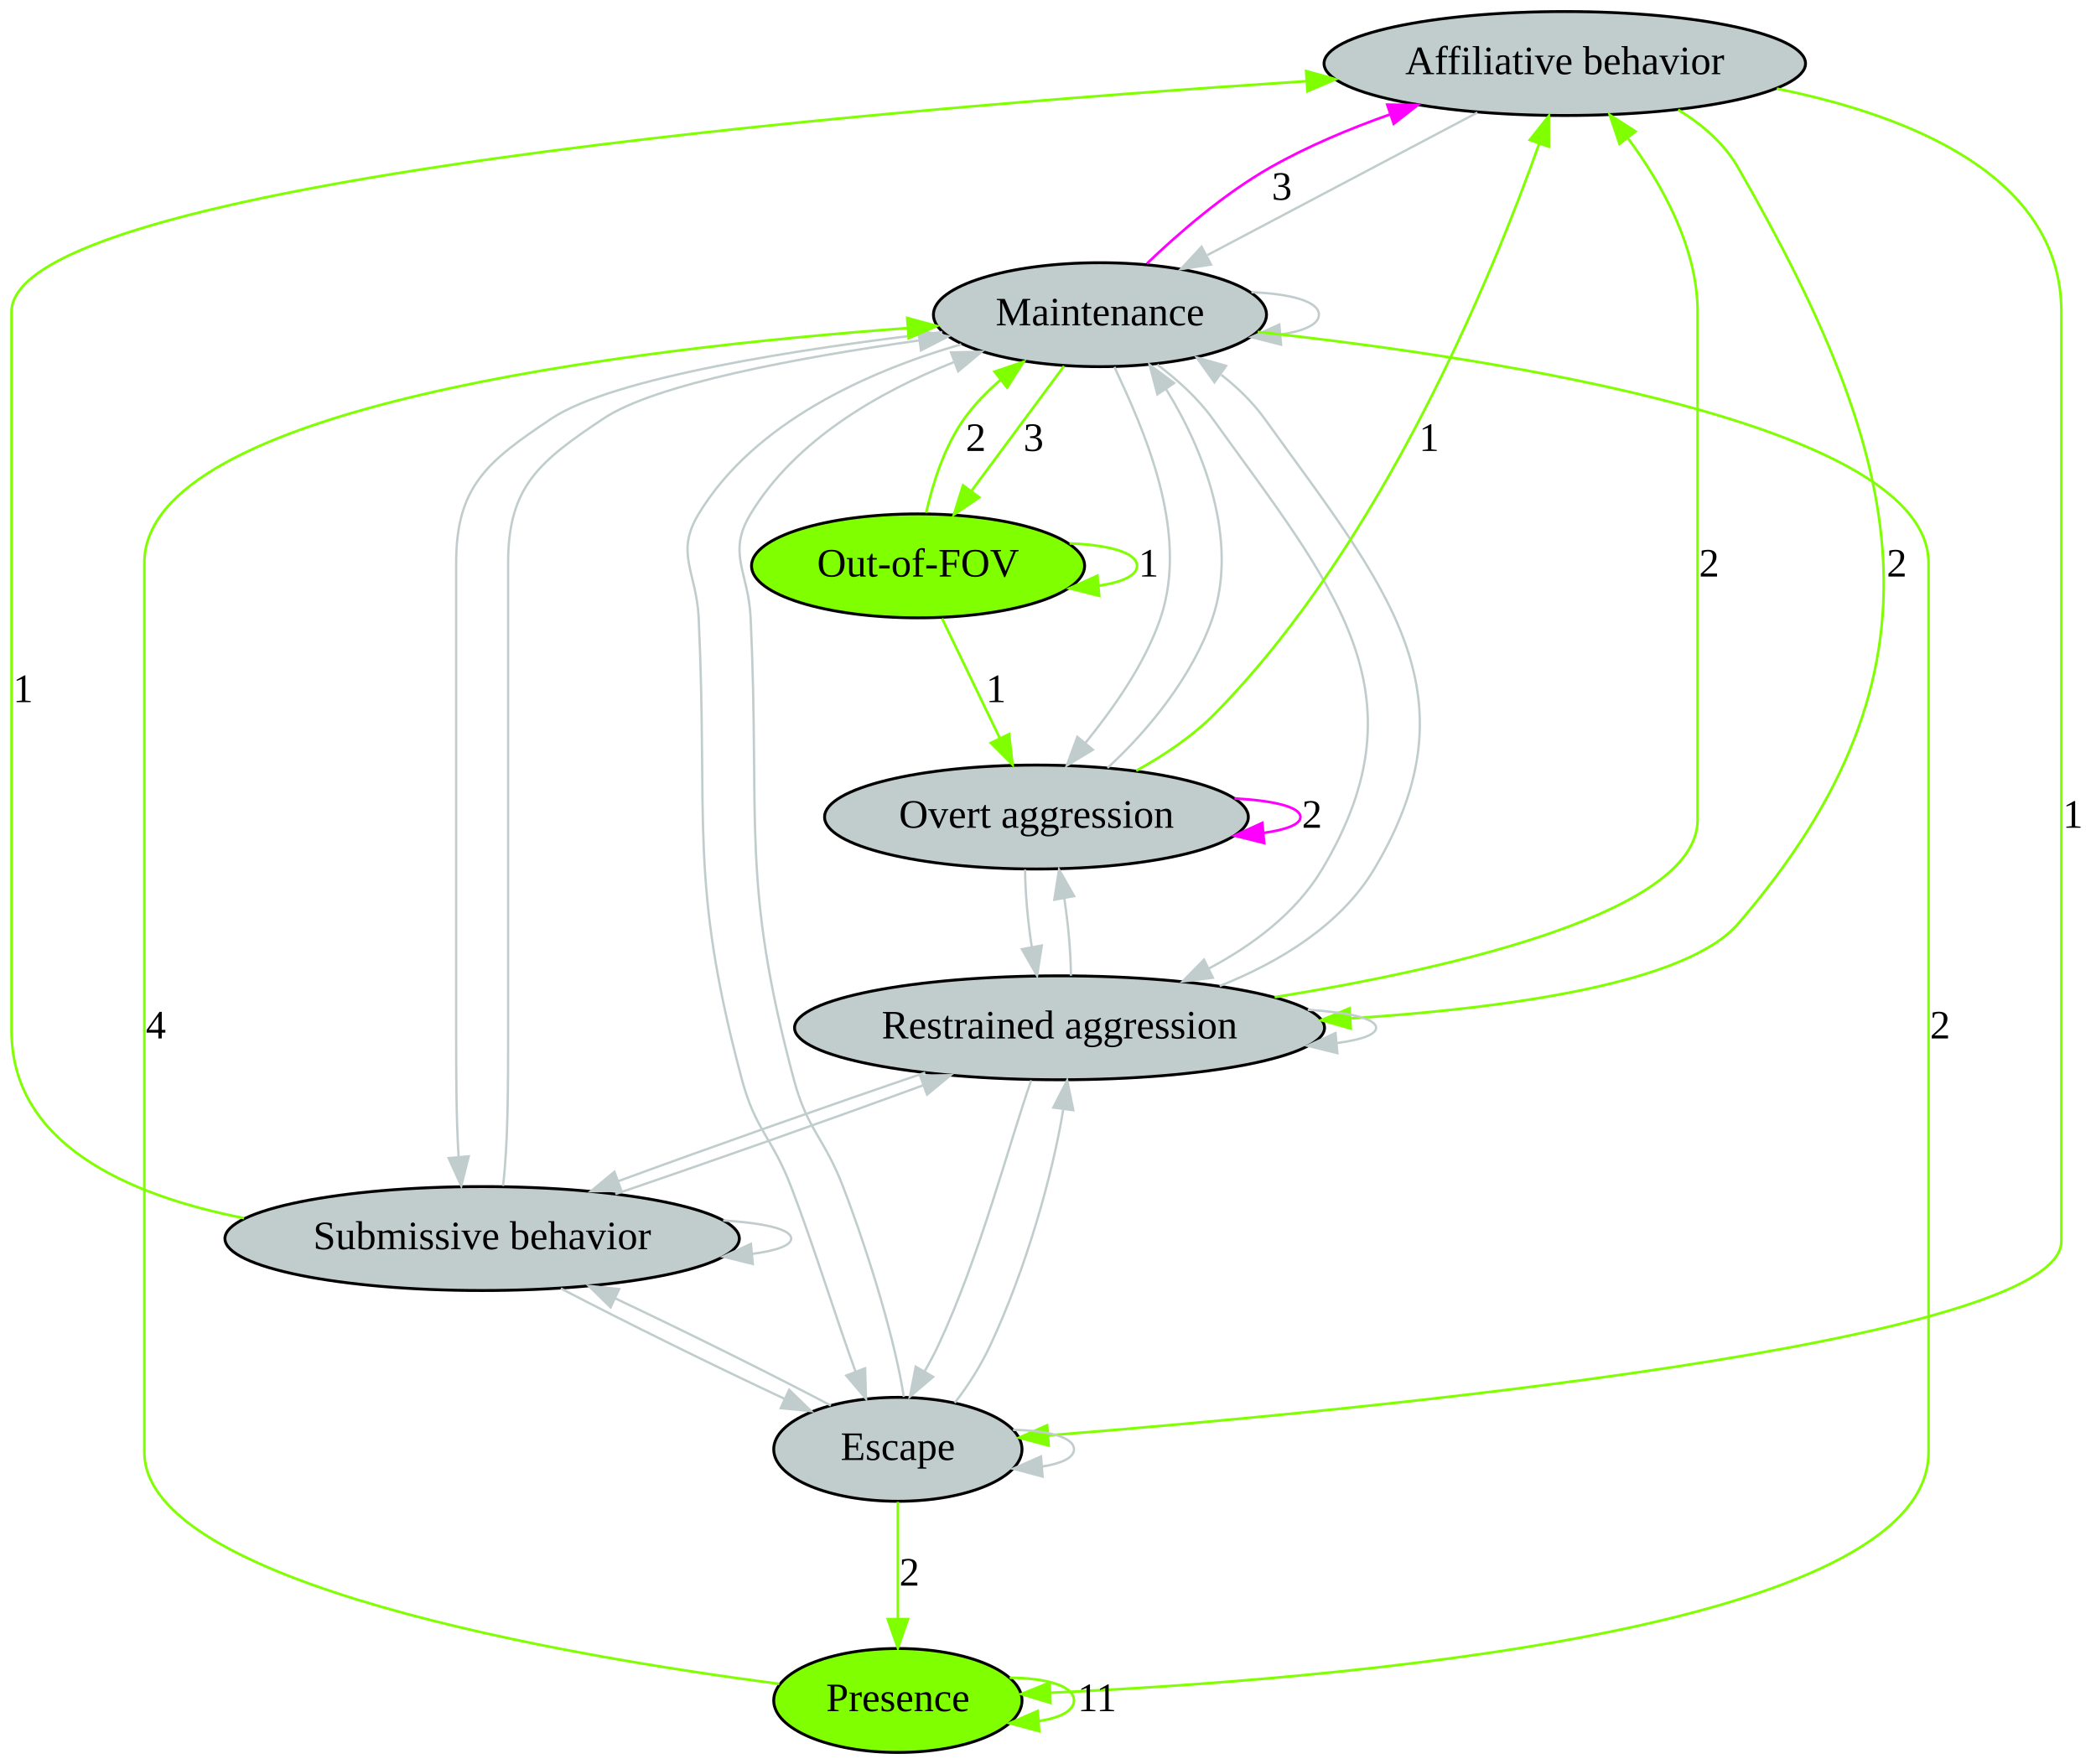
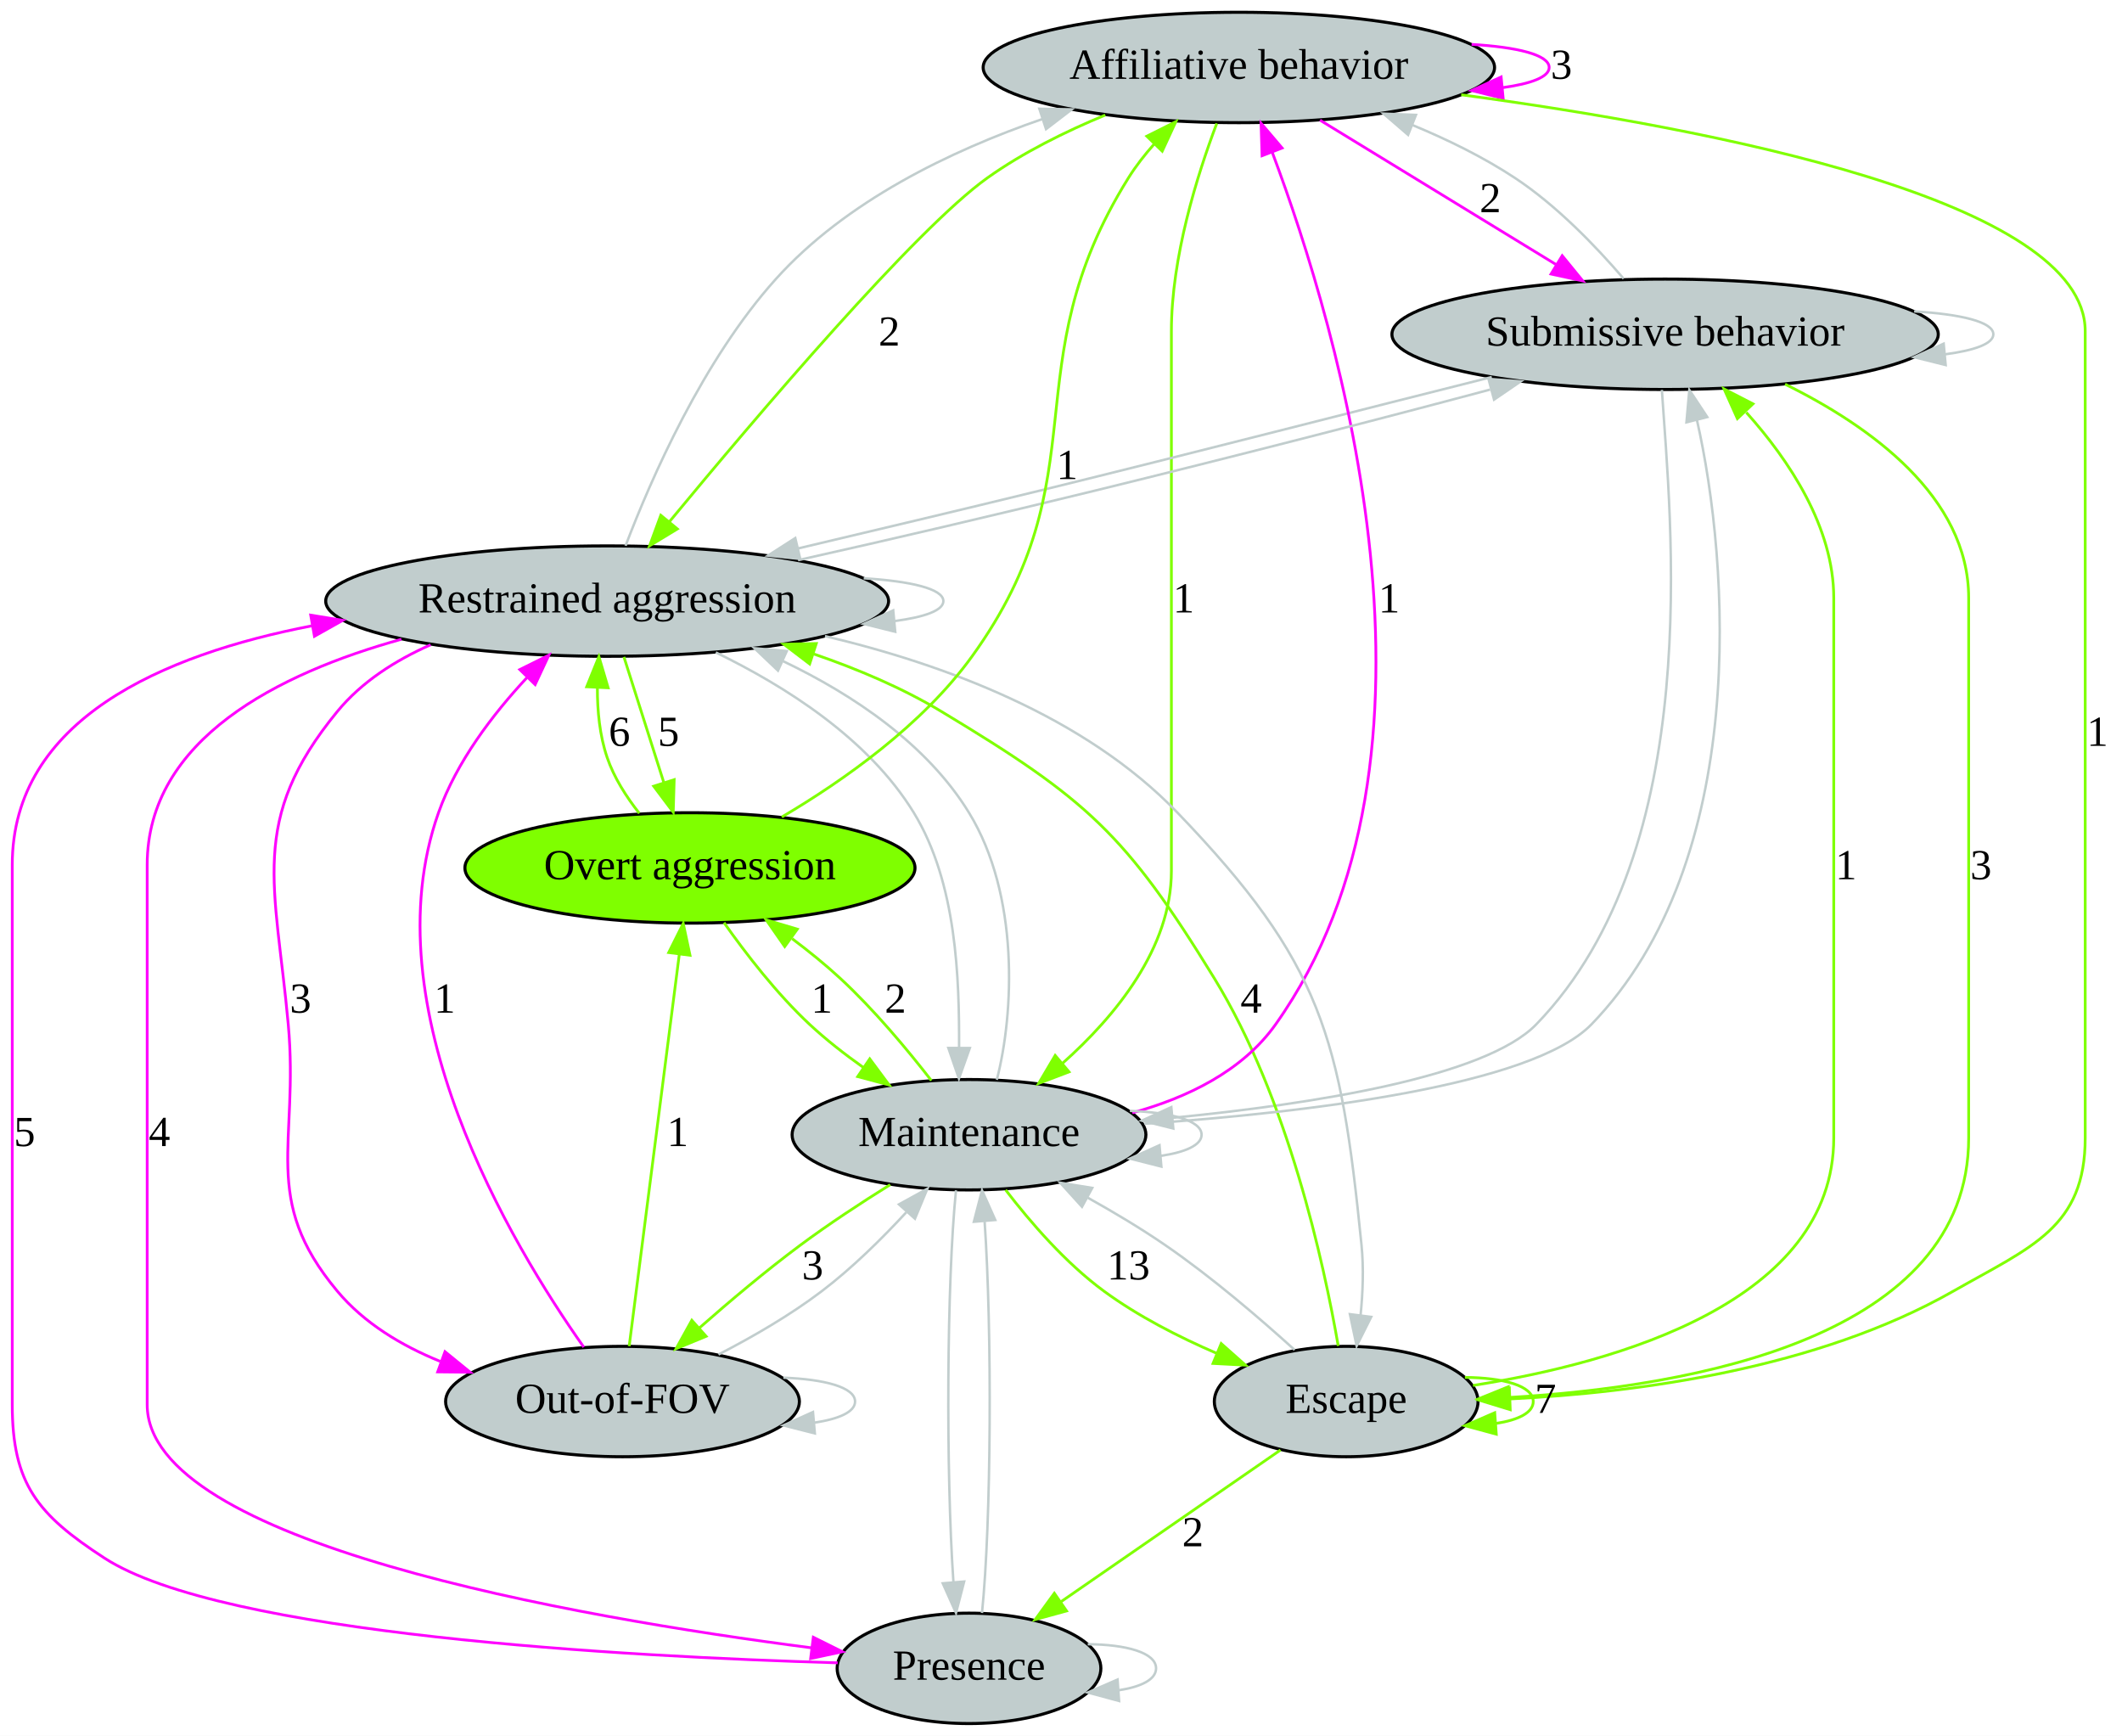
- <svg xmlns="http://www.w3.org/2000/svg" xmlns:xlink="http://www.w3.org/1999/xlink" width="726pt" height="611pt" viewBox="0.00 0.00 726.00 611.00">
-   <g id="graph0" class="graph" transform="scale(1 1) rotate(0) translate(4 607)">
-     <polygon fill="white" stroke="none" points="-4,4 -4,-607 722,-607 722,4 -4,4" />
+ <svg xmlns="http://www.w3.org/2000/svg" xmlns:xlink="http://www.w3.org/1999/xlink" width="692pt" height="566pt" viewBox="0.00 0.00 692.00 566.00">
+   <g id="graph0" class="graph" transform="scale(1 1) rotate(0) translate(4 562)">
+     <polygon fill="white" stroke="none" points="-4,4 -4,-562 688,-562 688,4 -4,4" />
    <g id="node1" class="node">
      <g id="a_node1">
        <a xlink:title="what should &#13; be here">
-           <ellipse fill="#c1cdcd" stroke="black" cx="538" cy="-585" rx="83.386" ry="18" />
-           <text text-anchor="middle" x="538" y="-581.3" font-family="Times New Roman,serif" font-size="14.00">Affiliative behavior</text>
-         </a>
-       </g>
+           <ellipse fill="#c1cdcd" stroke="black" cx="400" cy="-540" rx="83.386" ry="18" />
+           <text text-anchor="middle" x="400" y="-536.3" font-family="Times New Roman,serif" font-size="14.00">Affiliative behavior</text>
+         </a>
+       </g>
+     </g>
+     <g id="edge1" class="edge">
+       <path fill="none" stroke="magenta" stroke-width="0.9" d="M475.905,-547.525C490.692,-546.651 501.193,-544.143 501.193,-540 501.193,-536.893 495.286,-534.705 486.094,-533.437" />
+       <polygon fill="magenta" stroke="magenta" stroke-width="0.9" points="486.189,-529.931 475.905,-532.475 485.531,-536.9 486.189,-529.931" />
+       <text text-anchor="middle" x="505.193" y="-536.3" font-family="Times New Roman,serif" font-size="14.00">3</text>
    </g>
    <g id="node2" class="node">
      <g id="a_node2">
        <a xlink:title="what should &#13; be here">
-           <ellipse fill="#c1cdcd" stroke="black" cx="377" cy="-498" rx="57.69" ry="18" />
-           <text text-anchor="middle" x="377" y="-494.3" font-family="Times New Roman,serif" font-size="14.00">Maintenance</text>
-         </a>
-       </g>
-     </g>
-     <g id="edge1" class="edge">
-       <path fill="none" stroke="#c1cdcd" stroke-width="0.8" d="M507.717,-568.012C481.202,-554.013 442.583,-533.625 414.195,-518.637" />
-       <polygon fill="#c1cdcd" stroke="#c1cdcd" stroke-width="0.8" points="415.47,-515.352 404.992,-513.779 412.201,-521.543 415.47,-515.352" />
+           <ellipse fill="#c1cdcd" stroke="black" cx="539" cy="-453" rx="89.084" ry="18" />
+           <text text-anchor="middle" x="539" y="-449.3" font-family="Times New Roman,serif" font-size="14.00">Submissive behavior</text>
+         </a>
+       </g>
+     </g>
+     <g id="edge2" class="edge">
+       <path fill="none" stroke="magenta" stroke-width="0.9" d="M426.472,-522.812C448.264,-509.486 479.361,-490.47 503.344,-475.804" />
+       <polygon fill="magenta" stroke="magenta" stroke-width="0.9" points="505.448,-478.62 512.153,-470.417 501.796,-472.648 505.448,-478.62" />
+       <text text-anchor="middle" x="482" y="-492.8" font-family="Times New Roman,serif" font-size="14.00">2</text>
    </g>
    <g id="node3" class="node">
      <g id="a_node3">
        <a xlink:title="what should &#13; be here">
-           <ellipse fill="#c1cdcd" stroke="black" cx="307" cy="-105" rx="43" ry="18" />
-           <text text-anchor="middle" x="307" y="-101.3" font-family="Times New Roman,serif" font-size="14.00">Escape</text>
-         </a>
-       </g>
-     </g>
-     <g id="edge2" class="edge">
-       <path fill="none" stroke="#7fff00" stroke-width="0.9" d="M611.442,-576.284C658.191,-566.831 710,-545.798 710,-499 710,-499 710,-499 710,-177 710,-141.771 468.066,-118.51 359.105,-109.82" />
-       <polygon fill="#7fff00" stroke="#7fff00" stroke-width="0.9" points="359.231,-106.32 348.988,-109.025 358.682,-113.298 359.231,-106.32" />
-       <text text-anchor="middle" x="714" y="-320.3" font-family="Times New Roman,serif" font-size="14.00">1</text>
+           <ellipse fill="#c1cdcd" stroke="black" cx="435" cy="-105" rx="43" ry="18" />
+           <text text-anchor="middle" x="435" y="-101.3" font-family="Times New Roman,serif" font-size="14.00">Escape</text>
+         </a>
+       </g>
+     </g>
+     <g id="edge3" class="edge">
+       <path fill="none" stroke="#7fff00" stroke-width="0.9" d="M472.516,-531.096C554.29,-520.116 676,-496.617 676,-454 676,-454 676,-454 676,-191 676,-161.69 658.468,-155.506 633,-141 588.585,-115.702 530.201,-107.894 488.359,-105.843" />
+       <polygon fill="#7fff00" stroke="#7fff00" stroke-width="0.9" points="488.494,-102.346 478.363,-105.447 488.217,-109.341 488.494,-102.346" />
+       <text text-anchor="middle" x="680" y="-318.8" font-family="Times New Roman,serif" font-size="14.00">1</text>
    </g>
    <g id="node4" class="node">
      <g id="a_node4">
        <a xlink:title="what should &#13; be here">
-           <ellipse fill="#c1cdcd" stroke="black" cx="363" cy="-251" rx="91.784" ry="18" />
-           <text text-anchor="middle" x="363" y="-247.3" font-family="Times New Roman,serif" font-size="14.00">Restrained aggression</text>
-         </a>
-       </g>
-     </g>
-     <g id="edge3" class="edge">
-       <path fill="none" stroke="#7fff00" stroke-width="0.9" d="M577.271,-568.98C585.534,-563.921 593.195,-557.366 598,-549 655.996,-448.026 674.032,-375.195 598,-287 580.378,-266.559 519.371,-257.87 463.936,-254.26" />
-       <polygon fill="#7fff00" stroke="#7fff00" stroke-width="0.9" points="463.853,-250.749 453.661,-253.644 463.433,-257.737 463.853,-250.749" />
-       <text text-anchor="middle" x="653" y="-407.3" font-family="Times New Roman,serif" font-size="14.00">2</text>
+           <ellipse fill="#c1cdcd" stroke="black" cx="312" cy="-192" rx="57.69" ry="18" />
+           <text text-anchor="middle" x="312" y="-188.3" font-family="Times New Roman,serif" font-size="14.00">Maintenance</text>
+         </a>
+       </g>
    </g>
    <g id="edge4" class="edge">
-       <path fill="none" stroke="magenta" stroke-width="0.9" d="M393.273,-515.712C404.465,-526.431 420.124,-539.978 436,-549 448.828,-556.29 463.425,-562.409 477.486,-567.387" />
-       <polygon fill="magenta" stroke="magenta" stroke-width="0.9" points="476.512,-570.752 487.107,-570.651 478.762,-564.123 476.512,-570.752" />
-       <text text-anchor="middle" x="440" y="-537.8" font-family="Times New Roman,serif" font-size="14.00">3</text>
+       <path fill="none" stroke="#7fff00" stroke-width="0.9" d="M392.796,-521.756C386.38,-504.818 378,-478.084 378,-454 378,-454 378,-454 378,-278 378,-252.887 359.805,-230.713 342.522,-215.314" />
+       <polygon fill="#7fff00" stroke="#7fff00" stroke-width="0.9" points="344.614,-212.5 334.713,-208.729 340.102,-217.852 344.614,-212.5" />
+       <text text-anchor="middle" x="382" y="-362.3" font-family="Times New Roman,serif" font-size="14.00">1</text>
+     </g>
+     <g id="node6" class="node">
+       <g id="a_node6">
+         <a xlink:title="what should &#13; be here">
+           <ellipse fill="#c1cdcd" stroke="black" cx="194" cy="-366" rx="91.784" ry="18" />
+           <text text-anchor="middle" x="194" y="-362.3" font-family="Times New Roman,serif" font-size="14.00">Restrained aggression</text>
+         </a>
+       </g>
+     </g>
+     <g id="edge5" class="edge">
+       <path fill="none" stroke="#7fff00" stroke-width="0.9" d="M356.436,-524.489C343.447,-519.111 329.596,-512.266 318,-504 294.542,-487.278 242.966,-426.588 214.272,-391.854" />
+       <polygon fill="#7fff00" stroke="#7fff00" stroke-width="0.9" points="216.895,-389.534 207.838,-384.036 211.49,-393.982 216.895,-389.534" />
+       <text text-anchor="middle" x="286" y="-449.3" font-family="Times New Roman,serif" font-size="14.00">2</text>
    </g>
    <g id="edge6" class="edge">
-       <path fill="none" stroke="#c1cdcd" stroke-width="0.8" d="M429.462,-505.781C442.818,-505.269 452.845,-502.676 452.845,-498 452.845,-494.603 447.552,-492.305 439.534,-491.106" />
-       <polygon fill="#c1cdcd" stroke="#c1cdcd" stroke-width="0.8" points="439.73,-487.61 429.462,-490.219 439.117,-494.583 439.73,-487.61" />
-     </g>
-     <g id="edge5" class="edge">
-       <path fill="none" stroke="#c1cdcd" stroke-width="0.8" d="M328.958,-487.744C296.835,-478.455 257.26,-460.811 238,-429 229.713,-415.313 237.252,-408.983 238,-393 241.337,-321.655 234.495,-301.984 253,-233 257.689,-215.521 263.521,-212.897 270,-196 278.156,-174.729 285.722,-149.976 292.375,-131.82" />
-       <polygon fill="#c1cdcd" stroke="#c1cdcd" stroke-width="0.8" points="295.646,-133.065 295.975,-122.475 289.114,-130.548 295.646,-133.065" />
+       <path fill="none" stroke="#c1cdcd" stroke-width="0.8" d="M525.484,-471.133C516.382,-481.752 503.594,-495.031 490,-504 479.833,-510.708 468.187,-516.427 456.721,-521.179" />
+       <polygon fill="#c1cdcd" stroke="#c1cdcd" stroke-width="0.8" points="455.189,-518.021 447.169,-524.944 457.756,-524.534 455.189,-518.021" />
+     </g>
+     <g id="edge9" class="edge">
+       <path fill="none" stroke="#c1cdcd" stroke-width="0.8" d="M620.216,-460.471C635.37,-459.551 646.042,-457.061 646.042,-453 646.042,-449.923 639.913,-447.748 630.35,-446.474" />
+       <polygon fill="#c1cdcd" stroke="#c1cdcd" stroke-width="0.8" points="630.498,-442.973 620.216,-445.529 629.848,-449.942 630.498,-442.973" />
+     </g>
+     <g id="edge10" class="edge">
+       <path fill="none" stroke="#7fff00" stroke-width="0.9" d="M578.127,-436.725C605.8,-423.07 638,-400.074 638,-367 638,-367 638,-367 638,-191 638,-125.987 548.317,-109.847 488.17,-106.332" />
+       <polygon fill="#7fff00" stroke="#7fff00" stroke-width="0.9" points="488.209,-102.83 478.051,-105.842 487.87,-109.822 488.209,-102.83" />
+       <text text-anchor="middle" x="642" y="-275.3" font-family="Times New Roman,serif" font-size="14.00">3</text>
+     </g>
+     <g id="edge7" class="edge">
+       <path fill="none" stroke="#c1cdcd" stroke-width="0.8" d="M537.947,-434.852C540.676,-393.116 552.645,-285.468 497,-228 480.421,-210.878 424.457,-202.026 378.321,-197.515" />
+       <polygon fill="#c1cdcd" stroke="#c1cdcd" stroke-width="0.8" points="378.623,-194.028 368.343,-196.59 377.977,-200.998 378.623,-194.028" />
    </g>
    <g id="edge8" class="edge">
-       <path fill="none" stroke="#c1cdcd" stroke-width="0.8" d="M396.877,-480.72C403.703,-475.512 410.82,-469.2 416,-462 457.679,-404.076 490.556,-367.286 454,-306 444.917,-290.773 429.889,-279.582 414.598,-271.47" />
-       <polygon fill="#c1cdcd" stroke="#c1cdcd" stroke-width="0.8" points="416.124,-268.32 405.607,-267.042 413.032,-274.6 416.124,-268.32" />
+       <path fill="none" stroke="#c1cdcd" stroke-width="0.8" d="M482.474,-439.065C441.404,-428.791 384.732,-414.176 335,-402 309.204,-395.684 280.847,-389.001 256.324,-383.186" />
+       <polygon fill="#c1cdcd" stroke="#c1cdcd" stroke-width="0.8" points="256.961,-379.74 246.423,-380.835 255.344,-386.551 256.961,-379.74" />
+     </g>
+     <g id="edge15" class="edge">
+       <path fill="none" stroke="#7fff00" stroke-width="0.9" d="M476.36,-110.252C523.471,-117.648 594,-137.632 594,-191 594,-367 594,-367 594,-367 594,-390.05 579.567,-411.79 565.488,-427.514" />
+       <polygon fill="#7fff00" stroke="#7fff00" stroke-width="0.9" points="562.577,-425.498 558.236,-435.163 567.656,-430.314 562.577,-425.498" />
+       <text text-anchor="middle" x="598" y="-275.3" font-family="Times New Roman,serif" font-size="14.00">1</text>
+     </g>
+     <g id="edge12" class="edge">
+       <path fill="none" stroke="#7fff00" stroke-width="0.9" d="M473.719,-112.873C486.149,-112.792 496,-110.168 496,-105 496,-101.366 491.13,-98.99 483.917,-97.871" />
+       <polygon fill="#7fff00" stroke="#7fff00" stroke-width="0.9" points="483.947,-94.364 473.719,-97.127 483.437,-101.346 483.947,-94.364" />
+       <text text-anchor="middle" x="500" y="-101.3" font-family="Times New Roman,serif" font-size="14.00">7</text>
+     </g>
+     <g id="edge11" class="edge">
+       <path fill="none" stroke="#c1cdcd" stroke-width="0.8" d="M418.185,-121.846C406.763,-132.198 391.053,-145.664 376,-156 368.103,-161.422 359.286,-166.696 350.781,-171.436" />
+       <polygon fill="#c1cdcd" stroke="#c1cdcd" stroke-width="0.8" points="348.85,-168.502 341.733,-176.351 352.191,-174.653 348.85,-168.502" />
    </g>
    <g id="node5" class="node">
      <g id="a_node5">
        <a xlink:title="what should &#13; be here">
-           <ellipse fill="#c1cdcd" stroke="black" cx="163" cy="-178" rx="89.084" ry="18" />
-           <text text-anchor="middle" x="163" y="-174.3" font-family="Times New Roman,serif" font-size="14.00">Submissive behavior</text>
-         </a>
-       </g>
-     </g>
-     <g id="edge9" class="edge">
-       <path fill="none" stroke="#c1cdcd" stroke-width="0.8" d="M322.36,-491.981C274.077,-486.407 208.354,-476.273 187,-462 164.864,-447.204 154,-438.626 154,-412 154,-412 154,-412 154,-250 154,-235.651 154,-219.671 154.846,-206.511" />
-       <polygon fill="#c1cdcd" stroke="#c1cdcd" stroke-width="0.8" points="158.362,-206.49 155.775,-196.216 151.39,-205.862 158.362,-206.49" />
-     </g>
-     <g id="node6" class="node">
-       <g id="a_node6">
-         <a xlink:title="what should &#13; be here">
-           <ellipse fill="#c1cdcd" stroke="black" cx="355" cy="-324" rx="73.387" ry="18" />
-           <text text-anchor="middle" x="355" y="-320.3" font-family="Times New Roman,serif" font-size="14.00">Overt aggression</text>
-         </a>
-       </g>
-     </g>
-     <g id="edge7" class="edge">
-       <path fill="none" stroke="#c1cdcd" stroke-width="0.8" d="M381.986,-479.92C391.653,-459.192 408.244,-423.259 398,-393 392.54,-376.873 381.554,-361.562 371.886,-349.566" />
-       <polygon fill="#c1cdcd" stroke="#c1cdcd" stroke-width="0.8" points="374.556,-347.302 365.489,-341.822 369.159,-351.761 374.556,-347.302" />
+           <ellipse fill="#c1cdcd" stroke="black" cx="312" cy="-18" rx="43" ry="18" />
+           <text text-anchor="middle" x="312" y="-14.3" font-family="Times New Roman,serif" font-size="14.00">Presence</text>
+         </a>
+       </g>
+     </g>
+     <g id="edge13" class="edge">
+       <path fill="none" stroke="#7fff00" stroke-width="0.9" d="M413.575,-89.194C393.766,-75.505 364.133,-55.027 341.979,-39.717" />
+       <polygon fill="#7fff00" stroke="#7fff00" stroke-width="0.9" points="343.809,-36.727 333.592,-33.921 339.829,-42.486 343.809,-36.727" />
+       <text text-anchor="middle" x="385" y="-57.8" font-family="Times New Roman,serif" font-size="14.00">2</text>
+     </g>
+     <g id="edge14" class="edge">
+       <path fill="none" stroke="#7fff00" stroke-width="0.9" d="M432.403,-123.138C427.71,-150.235 415.993,-203.906 392,-243 363.066,-290.145 350.377,-301.448 303,-330 290.275,-337.669 275.688,-343.843 261.412,-348.742" />
+       <polygon fill="#7fff00" stroke="#7fff00" stroke-width="0.9" points="260.031,-345.51 251.604,-351.932 262.196,-352.167 260.031,-345.51" />
+       <text text-anchor="middle" x="404" y="-231.8" font-family="Times New Roman,serif" font-size="14.00">4</text>
+     </g>
+     <g id="edge16" class="edge">
+       <path fill="none" stroke="magenta" stroke-width="0.9" d="M365.239,-199.147C383.063,-204.034 401.144,-212.698 412,-228 474.087,-315.51 432.633,-454.387 410.912,-512.286" />
+       <polygon fill="magenta" stroke="magenta" stroke-width="0.9" points="407.571,-511.221 407.24,-521.81 414.103,-513.739 407.571,-511.221" />
+       <text text-anchor="middle" x="449" y="-362.3" font-family="Times New Roman,serif" font-size="14.00">1</text>
+     </g>
+     <g id="edge20" class="edge">
+       <path fill="none" stroke="#c1cdcd" stroke-width="0.8" d="M369.201,-195.568C422.253,-199.251 495.597,-207.962 515,-228 566.732,-281.427 560.025,-378.226 549.368,-425.112" />
+       <polygon fill="#c1cdcd" stroke="#c1cdcd" stroke-width="0.8" points="545.963,-424.3 546.906,-434.852 552.75,-426.015 545.963,-424.3" />
+     </g>
+     <g id="edge21" class="edge">
+       <path fill="none" stroke="#7fff00" stroke-width="0.9" d="M323.943,-174.002C332.038,-163.437 343.508,-150.167 356,-141 367.083,-132.867 380.354,-126.071 392.827,-120.698" />
+       <polygon fill="#7fff00" stroke="#7fff00" stroke-width="0.9" points="394.238,-123.903 402.16,-116.868 391.58,-117.427 394.238,-123.903" />
+       <text text-anchor="middle" x="364" y="-144.8" font-family="Times New Roman,serif" font-size="14.00">13</text>
+     </g>
+     <g id="edge17" class="edge">
+       <path fill="none" stroke="#c1cdcd" stroke-width="0.8" d="M364.462,-199.781C377.818,-199.269 387.845,-196.676 387.845,-192 387.845,-188.603 382.552,-186.305 374.534,-185.106" />
+       <polygon fill="#c1cdcd" stroke="#c1cdcd" stroke-width="0.8" points="374.73,-181.61 364.462,-184.219 374.117,-188.583 374.73,-181.61" />
+     </g>
+     <g id="edge18" class="edge">
+       <path fill="none" stroke="#c1cdcd" stroke-width="0.8" d="M307.757,-173.879C304.726,-144.001 304.443,-82.113 306.91,-46.274" />
+       <polygon fill="#c1cdcd" stroke="#c1cdcd" stroke-width="0.8" points="310.419,-46.308 307.764,-36.052 303.443,-45.726 310.419,-46.308" />
+     </g>
+     <g id="edge19" class="edge">
+       <path fill="none" stroke="#c1cdcd" stroke-width="0.8" d="M321.066,-209.899C326.711,-231.729 328.474,-270.111 312,-297 298.328,-319.315 274.291,-335.46 251.396,-346.402" />
+       <polygon fill="#c1cdcd" stroke="#c1cdcd" stroke-width="0.8" points="249.702,-343.327 242.028,-350.631 252.582,-349.707 249.702,-343.327" />
    </g>
    <g id="node7" class="node">
      <g id="a_node7">
        <a xlink:title="what should &#13; be here">
-           <ellipse fill="#7fff00" stroke="black" cx="307" cy="-18" rx="43" ry="18" />
-           <text text-anchor="middle" x="307" y="-14.3" font-family="Times New Roman,serif" font-size="14.00">Presence</text>
-         </a>
-       </g>
-     </g>
-     <g id="edge11" class="edge">
-       <path fill="none" stroke="#7fff00" stroke-width="0.9" d="M431.658,-492.031C514.928,-482.928 664,-459.938 664,-412 664,-412 664,-412 664,-104 664,-42.235 459.218,-25.271 359.848,-20.675" />
-       <polygon fill="#7fff00" stroke="#7fff00" stroke-width="0.9" points="359.851,-17.172 349.708,-20.232 359.546,-24.166 359.851,-17.172" />
-       <text text-anchor="middle" x="668" y="-247.3" font-family="Times New Roman,serif" font-size="14.00">2</text>
+           <ellipse fill="#c1cdcd" stroke="black" cx="199" cy="-105" rx="57.69" ry="18" />
+           <text text-anchor="middle" x="199" y="-101.3" font-family="Times New Roman,serif" font-size="14.00">Out-of-FOV</text>
+         </a>
+       </g>
+     </g>
+     <g id="edge22" class="edge">
+       <path fill="none" stroke="#7fff00" stroke-width="0.9" d="M286.296,-175.717C276.88,-169.841 266.266,-162.886 257,-156 245.802,-147.678 234.038,-137.776 224.053,-128.989" />
+       <polygon fill="#7fff00" stroke="#7fff00" stroke-width="0.9" points="226.267,-126.273 216.473,-122.232 221.609,-131.499 226.267,-126.273" />
+       <text text-anchor="middle" x="261" y="-144.8" font-family="Times New Roman,serif" font-size="14.00">3</text>
    </g>
    <g id="node8" class="node">
      <g id="a_node8">
        <a xlink:title="what should &#13; be here">
-           <ellipse fill="#7fff00" stroke="black" cx="314" cy="-411" rx="57.69" ry="18" />
-           <text text-anchor="middle" x="314" y="-407.3" font-family="Times New Roman,serif" font-size="14.00">Out-of-FOV</text>
-         </a>
-       </g>
-     </g>
-     <g id="edge10" class="edge">
-       <path fill="none" stroke="#7fff00" stroke-width="0.9" d="M364.553,-480.207C355.407,-467.866 342.827,-450.894 332.505,-436.967" />
-       <polygon fill="#7fff00" stroke="#7fff00" stroke-width="0.9" points="335.187,-434.708 326.421,-428.758 329.564,-438.876 335.187,-434.708" />
-       <text text-anchor="middle" x="354" y="-450.8" font-family="Times New Roman,serif" font-size="14.00">3</text>
-     </g>
-     <g id="edge13" class="edge">
-       <path fill="none" stroke="#c1cdcd" stroke-width="0.8" d="M309.057,-123.143C306.29,-141.418 297.55,-171.095 288,-196 281.521,-212.897 275.689,-215.521 271,-233 252.495,-301.984 259.337,-321.655 256,-393 255.252,-408.983 247.713,-415.313 256,-429 271.616,-454.792 300.587,-471.271 326.333,-481.535" />
-       <polygon fill="#c1cdcd" stroke="#c1cdcd" stroke-width="0.8" points="325.416,-484.929 336.008,-485.171 327.879,-478.377 325.416,-484.929" />
-     </g>
-     <g id="edge12" class="edge">
-       <path fill="none" stroke="#c1cdcd" stroke-width="0.8" d="M346.895,-111.735C358.764,-111.534 368,-109.289 368,-105 368,-102.051 363.635,-100.069 357.049,-99.052" />
-       <polygon fill="#c1cdcd" stroke="#c1cdcd" stroke-width="0.8" points="357.135,-95.548 346.895,-98.265 356.594,-102.527 357.135,-95.548" />
-     </g>
-     <g id="edge14" class="edge">
-       <path fill="none" stroke="#c1cdcd" stroke-width="0.8" d="M326.703,-121.121C331.398,-127.09 335.795,-134.151 339,-141 351.459,-167.624 360.577,-200.087 364.269,-222.627" />
-       <polygon fill="#c1cdcd" stroke="#c1cdcd" stroke-width="0.8" points="360.839,-223.38 365.637,-232.826 367.777,-222.45 360.839,-223.38" />
-     </g>
-     <g id="edge15" class="edge">
-       <path fill="none" stroke="#c1cdcd" stroke-width="0.8" d="M283.785,-120.169C263.645,-130.791 234.089,-145.462 209.204,-157.237" />
-       <polygon fill="#c1cdcd" stroke="#c1cdcd" stroke-width="0.8" points="207.489,-154.176 199.924,-161.594 210.464,-160.512 207.489,-154.176" />
-     </g>
-     <g id="edge16" class="edge">
-       <path fill="none" stroke="#7fff00" stroke-width="0.9" d="M307,-86.799C307,-75.163 307,-59.548 307,-46.237" />
-       <polygon fill="#7fff00" stroke="#7fff00" stroke-width="0.9" points="310.5,-46.175 307,-36.175 303.5,-46.175 310.5,-46.175" />
-       <text text-anchor="middle" x="311" y="-57.8" font-family="Times New Roman,serif" font-size="14.00">2</text>
-     </g>
-     <g id="edge22" class="edge">
-       <path fill="none" stroke="#7fff00" stroke-width="0.9" d="M437.512,-261.598C501.671,-272.015 584,-291.516 584,-323 584,-499 584,-499 584,-499 584,-521.086 571.839,-542.931 560.023,-558.944" />
-       <polygon fill="#7fff00" stroke="#7fff00" stroke-width="0.9" points="556.969,-557.169 553.574,-567.205 562.486,-561.477 556.969,-557.169" />
-       <text text-anchor="middle" x="588" y="-407.3" font-family="Times New Roman,serif" font-size="14.00">2</text>
-     </g>
-     <g id="edge18" class="edge">
-       <path fill="none" stroke="#c1cdcd" stroke-width="0.8" d="M418.468,-265.473C439.202,-273.749 460.427,-286.598 472,-306 508.556,-367.286 475.679,-404.076 434,-462 429.953,-467.625 424.724,-472.708 419.049,-477.146" />
-       <polygon fill="#c1cdcd" stroke="#c1cdcd" stroke-width="0.8" points="416.656,-474.551 410.503,-483.175 420.691,-480.271 416.656,-474.551" />
-     </g>
-     <g id="edge17" class="edge">
-       <path fill="none" stroke="#c1cdcd" stroke-width="0.8" d="M353.192,-232.826C345.471,-210.867 335.498,-171.981 321,-141 319.582,-137.971 317.932,-134.9 316.23,-131.9" />
-       <polygon fill="#c1cdcd" stroke="#c1cdcd" stroke-width="0.8" points="319.225,-130.089 311.151,-123.229 313.184,-133.626 319.225,-130.089" />
-     </g>
-     <g id="edge20" class="edge">
-       <path fill="none" stroke="#c1cdcd" stroke-width="0.8" d="M448.959,-257.245C462.995,-256.351 472.642,-254.27 472.642,-251 472.642,-248.599 467.439,-246.838 459.116,-245.719" />
-       <polygon fill="#c1cdcd" stroke="#c1cdcd" stroke-width="0.8" points="459.245,-242.215 448.959,-244.755 458.584,-249.184 459.245,-242.215" />
-     </g>
-     <g id="edge21" class="edge">
-       <path fill="none" stroke="#c1cdcd" stroke-width="0.8" d="M316.474,-235.461C284.528,-224.615 242.36,-209.701 210.263,-197.925" />
-       <polygon fill="#c1cdcd" stroke="#c1cdcd" stroke-width="0.8" points="211.241,-194.556 200.648,-194.38 208.819,-201.123 211.241,-194.556" />
-     </g>
-     <g id="edge19" class="edge">
-       <path fill="none" stroke="#c1cdcd" stroke-width="0.8" d="M366.943,-269.029C366.889,-277.029 366.033,-286.765 364.655,-295.753" />
-       <polygon fill="#c1cdcd" stroke="#c1cdcd" stroke-width="0.8" points="361.172,-295.346 362.815,-305.813 368.057,-296.606 361.172,-295.346" />
+           <ellipse fill="#7fff00" stroke="black" cx="221" cy="-279" rx="73.387" ry="18" />
+           <text text-anchor="middle" x="221" y="-275.3" font-family="Times New Roman,serif" font-size="14.00">Overt aggression</text>
+         </a>
+       </g>
+     </g>
+     <g id="edge23" class="edge">
+       <path fill="none" stroke="#7fff00" stroke-width="0.9" d="M299.718,-209.678C291.811,-219.865 280.988,-232.841 270,-243 265.164,-247.471 259.741,-251.861 254.312,-255.939" />
+       <polygon fill="#7fff00" stroke="#7fff00" stroke-width="0.9" points="251.908,-253.359 245.86,-262.058 256.013,-259.029 251.908,-253.359" />
+       <text text-anchor="middle" x="288" y="-231.8" font-family="Times New Roman,serif" font-size="14.00">2</text>
+     </g>
+     <g id="edge24" class="edge">
+       <path fill="none" stroke="#c1cdcd" stroke-width="0.8" d="M316.236,-36.052C319.272,-65.88 319.558,-127.764 317.096,-163.643" />
+       <polygon fill="#c1cdcd" stroke="#c1cdcd" stroke-width="0.8" points="313.585,-163.623 316.243,-173.879 320.561,-164.204 313.585,-163.623" />
+     </g>
+     <g id="edge25" class="edge">
+       <path fill="none" stroke="#c1cdcd" stroke-width="0.8" d="M350.719,-25.873C363.149,-25.792 373,-23.168 373,-18 373,-14.366 368.13,-11.99 360.917,-10.871" />
+       <polygon fill="#c1cdcd" stroke="#c1cdcd" stroke-width="0.8" points="360.947,-7.364 350.719,-10.127 360.437,-14.346 360.947,-7.364" />
+     </g>
+     <g id="edge26" class="edge">
+       <path fill="none" stroke="magenta" stroke-width="0.9" d="M269.18,-19.798C200.249,-21.819 68.506,-28.941 30,-54 8.279,-68.136 0,-78.085 0,-104 0,-280 0,-280 0,-280 0,-327.302 48.984,-348.529 97.725,-357.942" />
+       <polygon fill="magenta" stroke="magenta" stroke-width="0.9" points="97.322,-361.425 107.779,-359.723 98.543,-354.532 97.322,-361.425" />
+       <text text-anchor="middle" x="4" y="-188.3" font-family="Times New Roman,serif" font-size="14.00">5</text>
    </g>
    <g id="edge27" class="edge">
-       <path fill="none" stroke="#7fff00" stroke-width="0.9" d="M80.545,-185.054C40.116,-193.019 0,-210.799 0,-250 0,-499 0,-499 0,-499 0,-543.832 295.239,-568.887 448.296,-578.864" />
-       <polygon fill="#7fff00" stroke="#7fff00" stroke-width="0.9" points="448.412,-582.379 458.616,-579.528 448.862,-575.393 448.412,-582.379" />
-       <text text-anchor="middle" x="4" y="-363.8" font-family="Times New Roman,serif" font-size="14.00">1</text>
-     </g>
-     <g id="edge24" class="edge">
-       <path fill="none" stroke="#c1cdcd" stroke-width="0.8" d="M170.225,-196.216C172,-210.595 172,-231.634 172,-250 172,-412 172,-412 172,-412 172,-438.626 182.864,-447.204 205,-462 223.068,-474.077 272.901,-483.19 314.37,-489.085" />
-       <polygon fill="#c1cdcd" stroke="#c1cdcd" stroke-width="0.8" points="314.05,-492.574 324.435,-490.478 315.009,-485.64 314.05,-492.574" />
-     </g>
-     <g id="edge23" class="edge">
-       <path fill="none" stroke="#c1cdcd" stroke-width="0.8" d="M190.256,-160.711C212.235,-149.239 243.265,-133.938 267.872,-122.434" />
-       <polygon fill="#c1cdcd" stroke="#c1cdcd" stroke-width="0.8" points="269.353,-125.605 276.957,-118.227 266.412,-119.253 269.353,-125.605" />
-     </g>
-     <g id="edge25" class="edge">
-       <path fill="none" stroke="#c1cdcd" stroke-width="0.8" d="M209.14,-193.408C241.096,-204.253 283.418,-219.218 315.631,-231.036" />
-       <polygon fill="#c1cdcd" stroke="#c1cdcd" stroke-width="0.8" points="314.688,-234.418 325.281,-234.594 317.11,-227.85 314.688,-234.418" />
-     </g>
-     <g id="edge26" class="edge">
-       <path fill="none" stroke="#c1cdcd" stroke-width="0.8" d="M246.477,-184.274C260.421,-183.396 270.042,-181.305 270.042,-178 270.042,-175.573 264.853,-173.801 256.574,-172.683" />
-       <polygon fill="#c1cdcd" stroke="#c1cdcd" stroke-width="0.8" points="256.763,-169.185 246.477,-171.726 256.103,-176.154 256.763,-169.185" />
+       <path fill="none" stroke="#c1cdcd" stroke-width="0.8" d="M200,-384.041C208.37,-406.024 225.24,-444.571 249,-471 271.808,-496.37 305.914,-512.831 335.944,-523.191" />
+       <polygon fill="#c1cdcd" stroke="#c1cdcd" stroke-width="0.8" points="334.938,-526.544 345.531,-526.343 337.125,-519.895 334.938,-526.544" />
+     </g>
+     <g id="edge33" class="edge">
+       <path fill="none" stroke="#c1cdcd" stroke-width="0.8" d="M256.249,-379.352C285.76,-385.929 321.312,-394.241 353,-402 396.441,-412.636 445.178,-425.133 481.937,-434.972" />
+       <polygon fill="#c1cdcd" stroke="#c1cdcd" stroke-width="0.8" points="481.407,-438.454 491.973,-437.673 483.226,-431.694 481.407,-438.454" />
+     </g>
+     <g id="edge28" class="edge">
+       <path fill="none" stroke="#c1cdcd" stroke-width="0.8" d="M265.037,-354.58C303.725,-345.459 349.737,-328.477 380,-297 427.2,-247.905 433.169,-223.761 440,-156 440.749,-148.567 440.438,-140.511 439.691,-133.081" />
+       <polygon fill="#c1cdcd" stroke="#c1cdcd" stroke-width="0.8" points="443.158,-132.597 438.412,-123.125 436.215,-133.49 443.158,-132.597" />
+     </g>
+     <g id="edge29" class="edge">
+       <path fill="none" stroke="#c1cdcd" stroke-width="0.8" d="M229.439,-349.258C251.836,-338.344 279.086,-321.344 294,-297 308.076,-274.025 308.838,-242.659 308.766,-220.398" />
+       <polygon fill="#c1cdcd" stroke="#c1cdcd" stroke-width="0.8" points="312.265,-220.26 308.718,-210.277 305.265,-220.294 312.265,-220.26" />
    </g>
    <g id="edge31" class="edge">
-       <path fill="none" stroke="#7fff00" stroke-width="0.9" d="M389.57,-340.049C399.231,-345.378 409.207,-352.061 417,-360 475.022,-419.114 512.937,-511.718 529.09,-557.102" />
-       <polygon fill="#7fff00" stroke="#7fff00" stroke-width="0.9" points="525.876,-558.515 532.468,-566.81 532.487,-556.215 525.876,-558.515" />
-       <text text-anchor="middle" x="491" y="-450.8" font-family="Times New Roman,serif" font-size="14.00">1</text>
-     </g>
-     <g id="edge28" class="edge">
-       <path fill="none" stroke="#c1cdcd" stroke-width="0.8" d="M379.608,-341.018C393.542,-353.747 409.138,-372.729 416,-393 425.069,-419.788 413.106,-451.023 399.878,-472.218" />
-       <polygon fill="#c1cdcd" stroke="#c1cdcd" stroke-width="0.8" points="396.883,-470.399 394.188,-480.645 402.685,-474.316 396.883,-470.399" />
+       <path fill="none" stroke="magenta" stroke-width="0.9" d="M126.897,-353.557C86.959,-342.467 44,-321.007 44,-280 44,-280 44,-280 44,-104 44,-59.037 182.793,-34.769 260.617,-24.695" />
+       <polygon fill="magenta" stroke="magenta" stroke-width="0.9" points="261.228,-28.145 270.712,-23.423 260.353,-21.2 261.228,-28.145" />
+       <text text-anchor="middle" x="48" y="-188.3" font-family="Times New Roman,serif" font-size="14.00">4</text>
+     </g>
+     <g id="edge32" class="edge">
+       <path fill="none" stroke="#c1cdcd" stroke-width="0.8" d="M277.658,-373.442C292.93,-372.5 303.642,-370.02 303.642,-366 303.642,-362.954 297.49,-360.792 287.864,-359.513" />
+       <polygon fill="#c1cdcd" stroke="#c1cdcd" stroke-width="0.8" points="287.94,-356.005 277.658,-358.558 287.288,-362.974 287.94,-356.005" />
    </g>
    <g id="edge30" class="edge">
-       <path fill="none" stroke="#c1cdcd" stroke-width="0.8" d="M351.058,-305.813C351.123,-297.789 351.987,-288.047 353.372,-279.069" />
-       <polygon fill="#c1cdcd" stroke="#c1cdcd" stroke-width="0.8" points="356.852,-279.497 355.22,-269.029 349.968,-278.23 356.852,-279.497" />
-     </g>
-     <g id="edge29" class="edge">
-       <path fill="none" stroke="magenta" stroke-width="0.9" d="M423.592,-330.45C436.954,-329.701 446.443,-327.551 446.443,-324 446.443,-321.42 441.434,-319.58 433.57,-318.479" />
-       <polygon fill="magenta" stroke="magenta" stroke-width="0.9" points="433.873,-314.992 423.592,-317.55 433.224,-321.962 433.873,-314.992" />
-       <text text-anchor="middle" x="450.443" y="-320.3" font-family="Times New Roman,serif" font-size="14.00">2</text>
-     </g>
-     <g id="edge32" class="edge">
-       <path fill="none" stroke="#7fff00" stroke-width="0.9" d="M265.932,-23.741C192.43,-33.378 46,-58.311 46,-104 46,-412 46,-412 46,-412 46,-466.079 213.847,-486.241 310.493,-493.368" />
-       <polygon fill="#7fff00" stroke="#7fff00" stroke-width="0.9" points="310.252,-496.86 320.475,-494.076 310.748,-489.877 310.252,-496.86" />
-       <text text-anchor="middle" x="50" y="-247.3" font-family="Times New Roman,serif" font-size="14.00">4</text>
-     </g>
-     <g id="edge33" class="edge">
-       <path fill="none" stroke="#7fff00" stroke-width="0.9" d="M345.719,-25.873C358.149,-25.792 368,-23.168 368,-18 368,-14.366 363.13,-11.99 355.917,-10.871" />
-       <polygon fill="#7fff00" stroke="#7fff00" stroke-width="0.9" points="355.947,-7.364 345.719,-10.127 355.437,-14.346 355.947,-7.364" />
-       <text text-anchor="middle" x="376" y="-14.3" font-family="Times New Roman,serif" font-size="14.00">11</text>
+       <path fill="none" stroke="magenta" stroke-width="0.9" d="M136.418,-351.751C124.901,-346.67 113.926,-339.661 106,-330 76.895,-294.524 85.833,-273.698 90,-228 93.57,-188.847 80.782,-171.162 106,-141 114.73,-130.559 126.911,-123.229 139.587,-118.085" />
+       <polygon fill="magenta" stroke="magenta" stroke-width="0.9" points="141.115,-121.254 149.329,-114.561 138.734,-114.671 141.115,-121.254" />
+       <text text-anchor="middle" x="94" y="-231.8" font-family="Times New Roman,serif" font-size="14.00">3</text>
    </g>
    <g id="edge34" class="edge">
-       <path fill="none" stroke="#7fff00" stroke-width="0.9" d="M316.808,-429.407C319.095,-439.615 323.114,-452.358 330,-462 333.485,-466.879 337.856,-471.367 342.521,-475.385" />
-       <polygon fill="#7fff00" stroke="#7fff00" stroke-width="0.9" points="340.519,-478.263 350.545,-481.689 344.844,-472.759 340.519,-478.263" />
-       <text text-anchor="middle" x="334" y="-450.8" font-family="Times New Roman,serif" font-size="14.00">2</text>
+       <path fill="none" stroke="#7fff00" stroke-width="0.9" d="M199.464,-347.799C203.197,-336.047 208.218,-320.238 212.474,-306.842" />
+       <polygon fill="#7fff00" stroke="#7fff00" stroke-width="0.9" points="215.853,-307.766 215.544,-297.175 209.181,-305.647 215.853,-307.766" />
+       <text text-anchor="middle" x="214" y="-318.8" font-family="Times New Roman,serif" font-size="14.00">5</text>
+     </g>
+     <g id="edge35" class="edge">
+       <path fill="none" stroke="#c1cdcd" stroke-width="0.8" d="M230.296,-120.341C241.402,-126.067 253.694,-133.167 264,-141 273.829,-148.47 283.489,-157.983 291.537,-166.702" />
+       <polygon fill="#c1cdcd" stroke="#c1cdcd" stroke-width="0.8" points="289.155,-169.289 298.433,-174.404 294.37,-164.619 289.155,-169.289" />
+     </g>
+     <g id="edge37" class="edge">
+       <path fill="none" stroke="magenta" stroke-width="0.9" d="M186.372,-122.739C162.801,-156.125 116.452,-233.268 139,-297 144.858,-313.557 156.65,-329.033 167.818,-341.026" />
+       <polygon fill="magenta" stroke="magenta" stroke-width="0.9" points="165.508,-343.67 174.998,-348.381 170.516,-338.78 165.508,-343.67" />
+       <text text-anchor="middle" x="141" y="-231.8" font-family="Times New Roman,serif" font-size="14.00">1</text>
    </g>
    <g id="edge36" class="edge">
-       <path fill="none" stroke="#7fff00" stroke-width="0.9" d="M322.297,-392.799C328.021,-380.932 335.741,-364.928 342.242,-351.449" />
-       <polygon fill="#7fff00" stroke="#7fff00" stroke-width="0.9" points="345.523,-352.703 346.715,-342.175 339.218,-349.662 345.523,-352.703" />
-       <text text-anchor="middle" x="341" y="-363.8" font-family="Times New Roman,serif" font-size="14.00">1</text>
-     </g>
-     <g id="edge35" class="edge">
-       <path fill="none" stroke="#7fff00" stroke-width="0.9" d="M366.462,-418.781C379.818,-418.269 389.845,-415.676 389.845,-411 389.845,-407.603 384.552,-405.305 376.534,-404.106" />
-       <polygon fill="#7fff00" stroke="#7fff00" stroke-width="0.9" points="376.73,-400.61 366.462,-403.219 376.117,-407.583 376.73,-400.61" />
-       <text text-anchor="middle" x="393.845" y="-407.3" font-family="Times New Roman,serif" font-size="14.00">1</text>
+       <path fill="none" stroke="#c1cdcd" stroke-width="0.8" d="M251.462,-112.781C264.818,-112.269 274.845,-109.676 274.845,-105 274.845,-101.603 269.552,-99.305 261.534,-98.106" />
+       <polygon fill="#c1cdcd" stroke="#c1cdcd" stroke-width="0.8" points="261.73,-94.61 251.462,-97.219 261.117,-101.583 261.73,-94.61" />
+     </g>
+     <g id="edge38" class="edge">
+       <path fill="none" stroke="#7fff00" stroke-width="0.9" d="M201.181,-123.052C204.996,-152.88 212.912,-214.764 217.501,-250.643" />
+       <polygon fill="#7fff00" stroke="#7fff00" stroke-width="0.9" points="214.07,-251.404 218.81,-260.879 221.013,-250.516 214.07,-251.404" />
+       <text text-anchor="middle" x="217" y="-188.3" font-family="Times New Roman,serif" font-size="14.00">1</text>
+     </g>
+     <g id="edge39" class="edge">
+       <path fill="none" stroke="#7fff00" stroke-width="0.9" d="M250.961,-295.6C271.109,-307.49 296.844,-325.613 313,-348 355.687,-407.15 325.394,-442.11 364,-504 366.4,-507.848 369.312,-511.578 372.428,-515.078" />
+       <polygon fill="#7fff00" stroke="#7fff00" stroke-width="0.9" points="369.985,-517.586 379.457,-522.332 375.012,-512.715 369.985,-517.586" />
+       <text text-anchor="middle" x="344" y="-405.8" font-family="Times New Roman,serif" font-size="14.00">1</text>
+     </g>
+     <g id="edge40" class="edge">
+       <path fill="none" stroke="#7fff00" stroke-width="0.9" d="M232.105,-261.146C239.334,-250.893 249.371,-237.91 260,-228 265.363,-223 271.504,-218.208 277.644,-213.86" />
+       <polygon fill="#7fff00" stroke="#7fff00" stroke-width="0.9" points="279.632,-216.741 285.941,-208.229 275.701,-210.949 279.632,-216.741" />
+       <text text-anchor="middle" x="264" y="-231.8" font-family="Times New Roman,serif" font-size="14.00">1</text>
+     </g>
+     <g id="edge41" class="edge">
+       <path fill="none" stroke="#7fff00" stroke-width="0.9" d="M204.476,-296.818C200.227,-302.196 196.229,-308.463 194,-315 191.563,-322.148 190.783,-330.212 190.814,-337.745" />
+       <polygon fill="#7fff00" stroke="#7fff00" stroke-width="0.9" points="187.326,-338.071 191.311,-347.888 194.317,-337.728 187.326,-338.071" />
+       <text text-anchor="middle" x="198" y="-318.8" font-family="Times New Roman,serif" font-size="14.00">6</text>
    </g>
  </g>
</svg>
